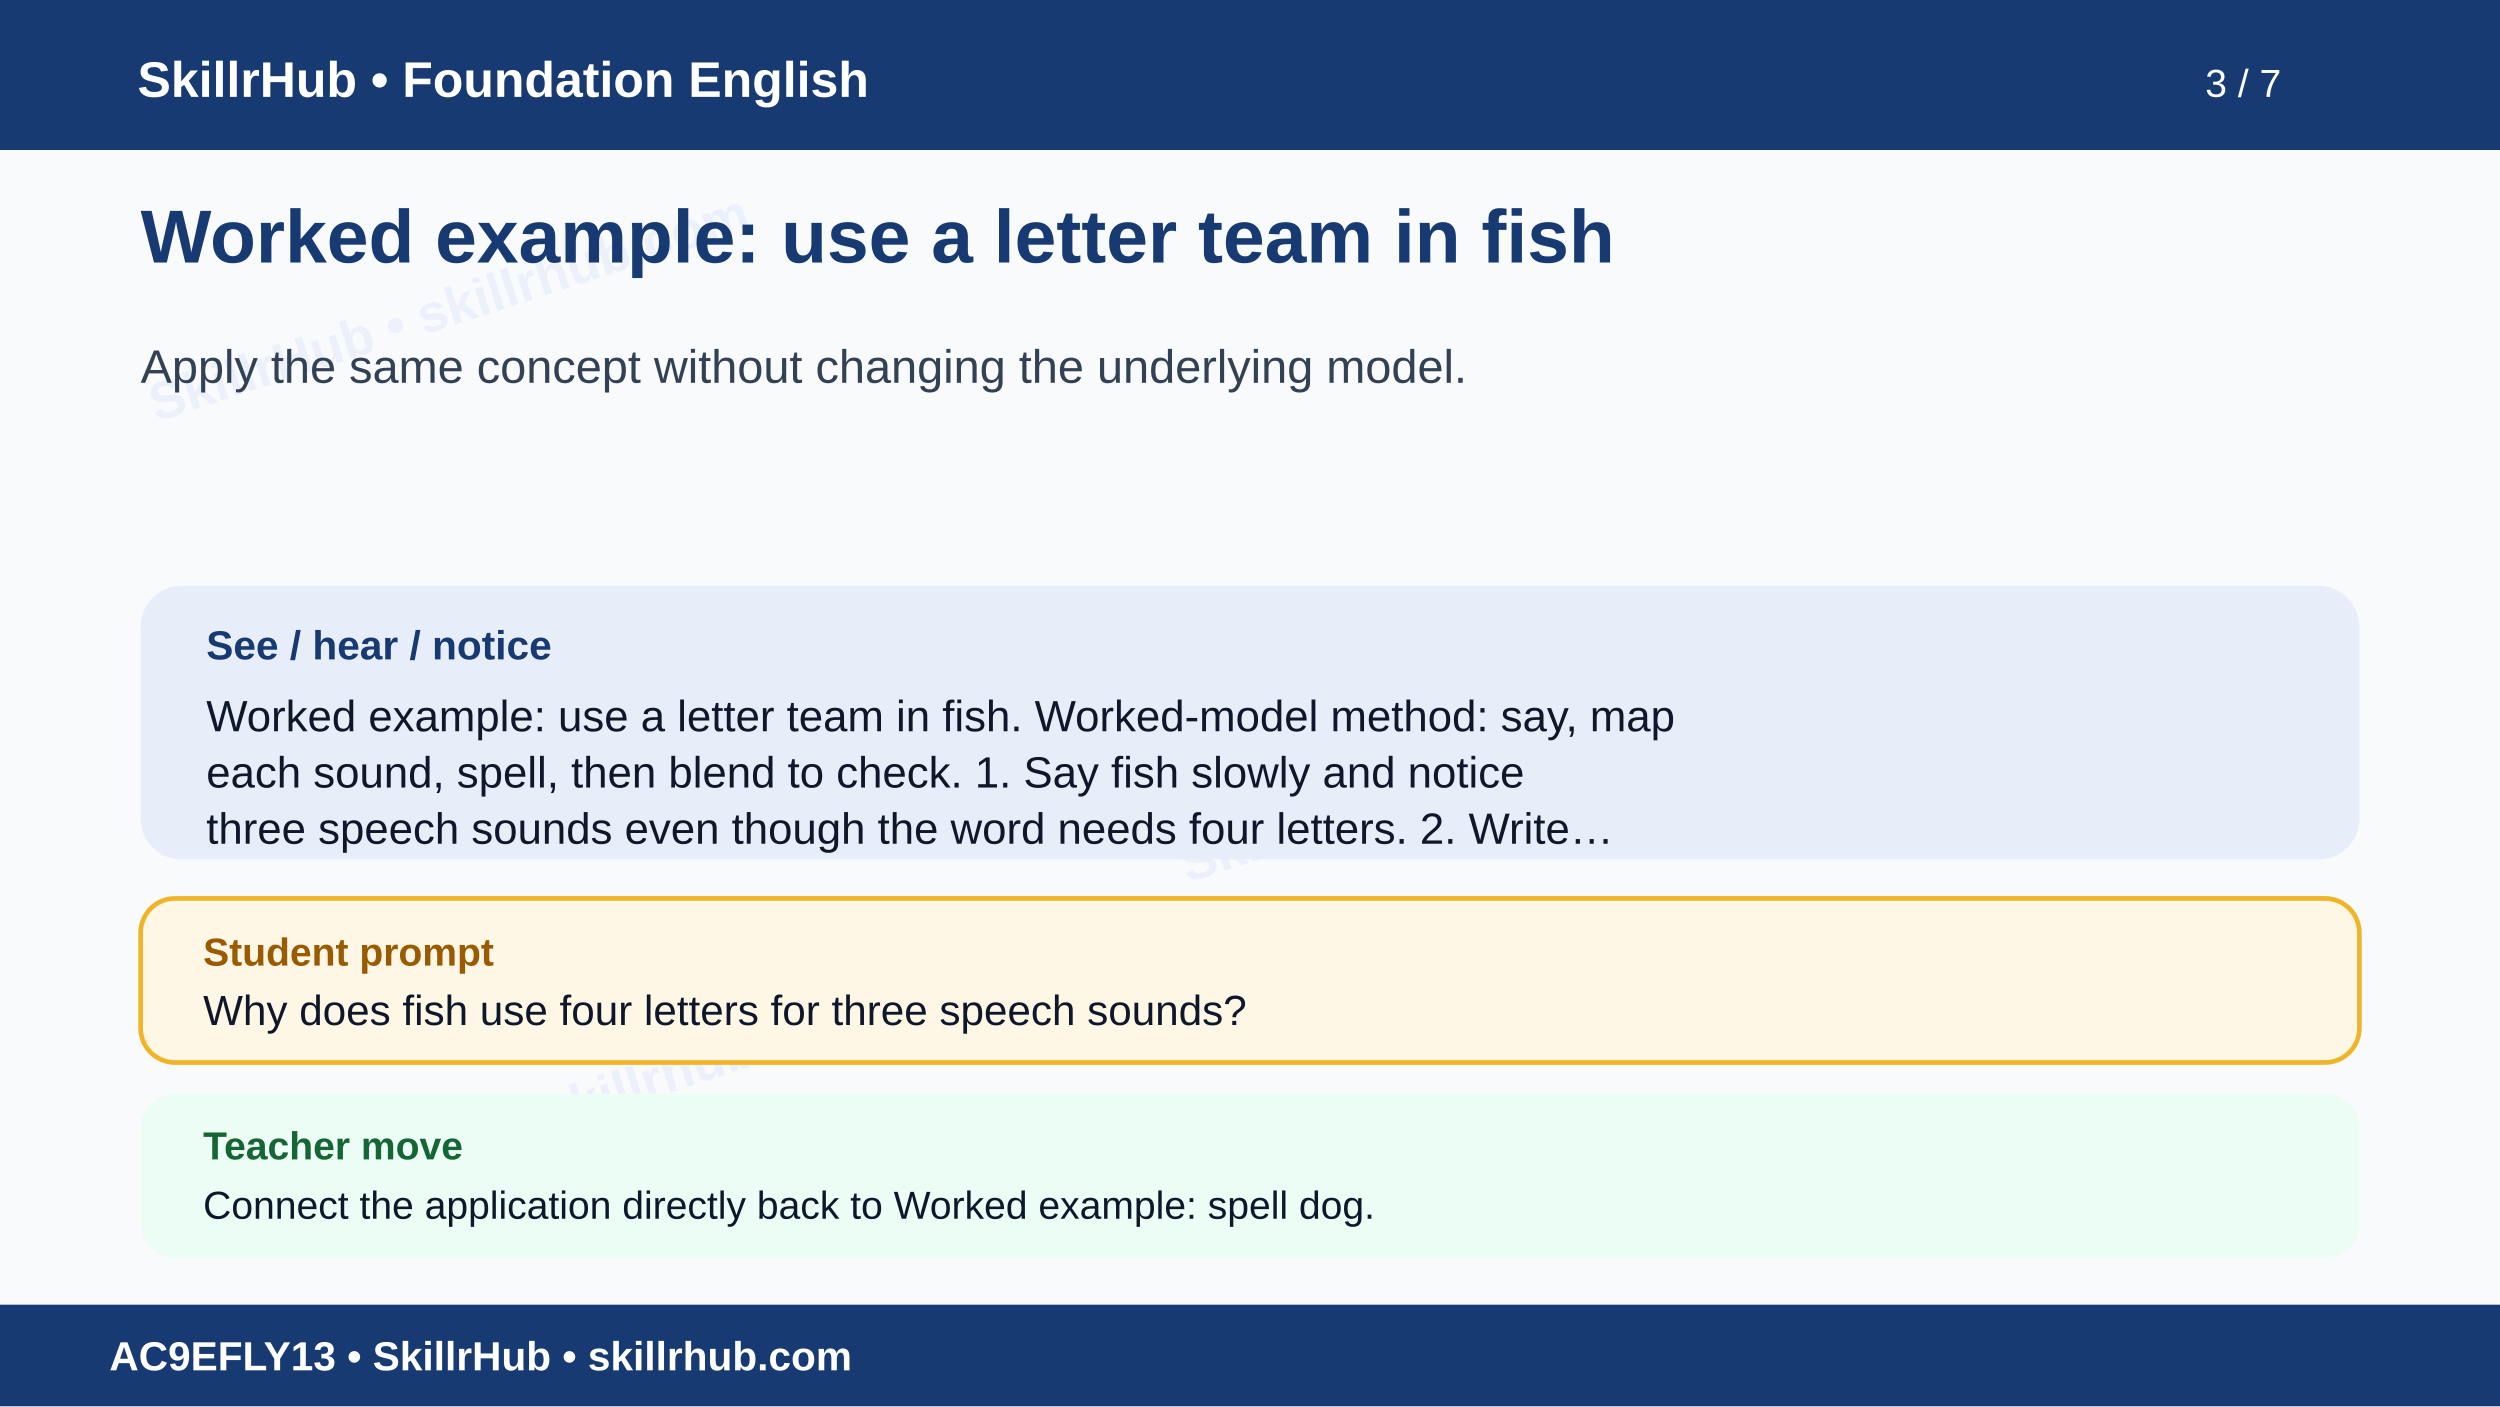
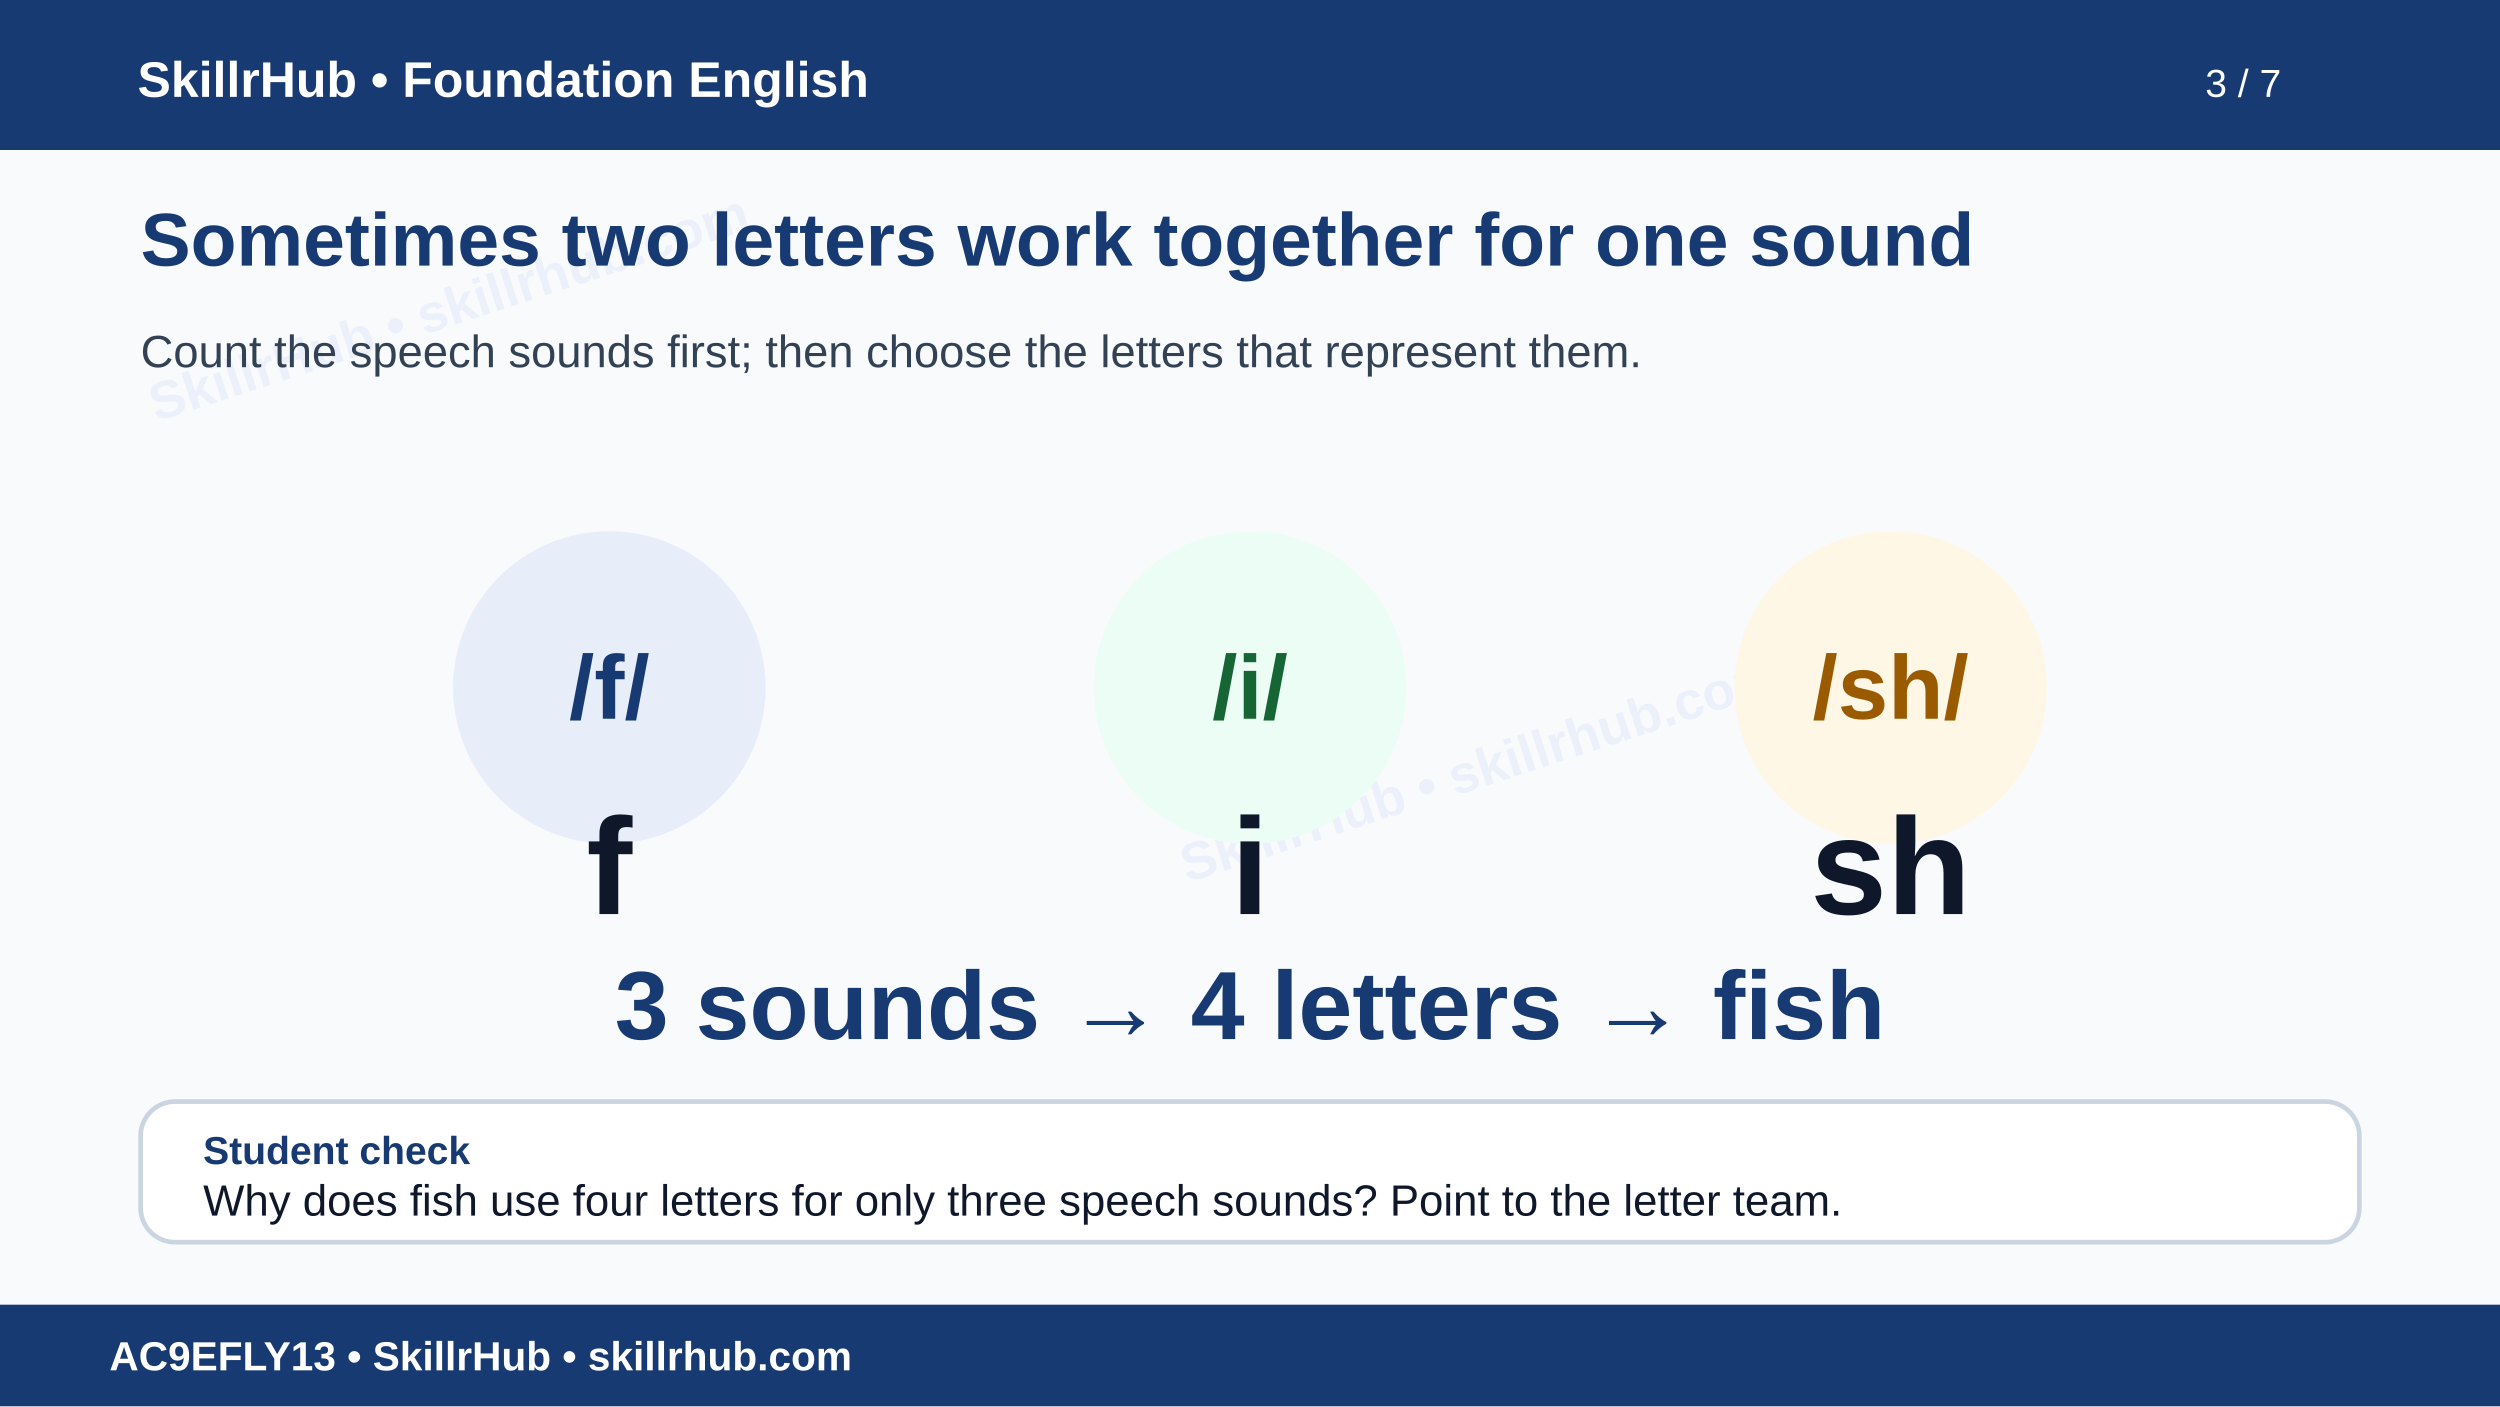
<svg xmlns="http://www.w3.org/2000/svg" width="1600" height="900" viewBox="0 0 1600 900" role="img" aria-labelledby="t d">
  <rect width="1600" height="900" fill="#f8fafc" />
  <g opacity=".055" fill="#1d4ed8" font-family="Arial" font-size="34" font-weight="700">
    <text x="100" y="270" transform="rotate(-18 100 270)">SkillrHub • skillrhub.com</text>
    <text x="760" y="565" transform="rotate(-18 760 565)">SkillrHub • skillrhub.com</text>
-     <text x="180" y="780" transform="rotate(-18 180 780)">SkillrHub • skillrhub.com</text>
  </g>
  <rect width="1600" height="96" fill="#173a72" />
  <text x="88" y="62" fill="#fff" font-family="Arial" font-size="32" font-weight="700">SkillrHub • Foundation English</text>
  <text x="1460" y="62" text-anchor="end" fill="#fff" font-family="Arial" font-size="25">3 / 7</text>
-   <text x="90" y="168" fill="#173a72" font-family="Arial,Helvetica,sans-serif" font-size="48" font-weight="700">Worked example: use a letter team in fish</text>
-   <text x="90" y="245" fill="#334155" font-family="Arial,Helvetica,sans-serif" font-size="30" font-weight="400">Apply the same concept without changing the underlying model.</text>
-   <rect x="90" y="375" width="1420" height="175" rx="26" fill="#e8eef9" />
-   <text x="132" y="422" fill="#173a72" font-family="Arial" font-size="26" font-weight="700">See / hear / notice</text>
-   <text x="132" y="468" fill="#0f172a" font-family="Arial,Helvetica,sans-serif" font-size="28" font-weight="400">Worked example: use a letter team in fish. Worked-model method: say, map</text>
-   <text x="132" y="504" fill="#0f172a" font-family="Arial,Helvetica,sans-serif" font-size="28" font-weight="400">each sound, spell, then blend to check. 1. Say fish slowly and notice</text>
-   <text x="132" y="540" fill="#0f172a" font-family="Arial,Helvetica,sans-serif" font-size="28" font-weight="400">three speech sounds even though the word needs four letters. 2. Write…</text>
-   <rect x="90" y="575" width="1420" height="105" rx="22" fill="#fff7e6" stroke="#f0b429" stroke-width="3" />
-   <text x="130" y="618" fill="#9a5b00" font-family="Arial" font-size="25" font-weight="700">Student prompt</text>
-   <text x="130" y="656" fill="#0f172a" font-family="Arial,Helvetica,sans-serif" font-size="27" font-weight="400">Why does fish use four letters for three speech sounds?</text>
-   <rect x="90" y="700" width="1420" height="105" rx="22" fill="#ecfdf5" />
-   <text x="130" y="742" fill="#166534" font-family="Arial" font-size="25" font-weight="700">Teacher move</text>
-   <text x="130" y="780" fill="#0f172a" font-family="Arial,Helvetica,sans-serif" font-size="25" font-weight="400">Connect the application directly back to Worked example: spell dog.</text>
+   <text x="90" y="170" fill="#173a72" font-family="Arial" font-size="48" font-weight="700">Sometimes two letters work together for one sound</text>
+   <text x="90" y="235" fill="#334155" font-family="Arial" font-size="29">Count the speech sounds first; then choose the letters that represent them.</text>
+   <g font-family="Arial">
+     <circle cx="390" cy="440" r="100" fill="#e8eef9" />
+     <circle cx="800" cy="440" r="100" fill="#ecfdf5" />
+     <circle cx="1210" cy="440" r="100" fill="#fff7e6" />
+     <text x="390" y="460" text-anchor="middle" fill="#173a72" font-size="58" font-weight="700">/f/</text>
+     <text x="800" y="460" text-anchor="middle" fill="#166534" font-size="58" font-weight="700">/i/</text>
+     <text x="1210" y="460" text-anchor="middle" fill="#9a5b00" font-size="58" font-weight="700">/sh/</text>
+     <text x="390" y="585" text-anchor="middle" fill="#0f172a" font-size="88" font-weight="700">f</text>
+     <text x="800" y="585" text-anchor="middle" fill="#0f172a" font-size="88" font-weight="700">i</text>
+     <text x="1210" y="585" text-anchor="middle" fill="#0f172a" font-size="88" font-weight="700">sh</text>
+     <text x="800" y="665" text-anchor="middle" fill="#173a72" font-size="62" font-weight="700">3 sounds → 4 letters → fish</text>
+     <rect x="90" y="705" width="1420" height="90" rx="22" fill="#fff" stroke="#cbd5e1" stroke-width="3" />
+     <text x="130" y="745" fill="#173a72" font-size="25" font-weight="700">Student check</text>
+     <text x="130" y="778" fill="#0f172a" font-size="28">Why does fish use four letters for only three speech sounds? Point to the letter team.</text>
+   </g>
  <rect y="835" width="1600" height="65" fill="#173a72" />
  <text x="70" y="877" fill="#fff" font-family="Arial" font-size="26" font-weight="700">AC9EFLY13 • SkillrHub • skillrhub.com</text>
</svg>
